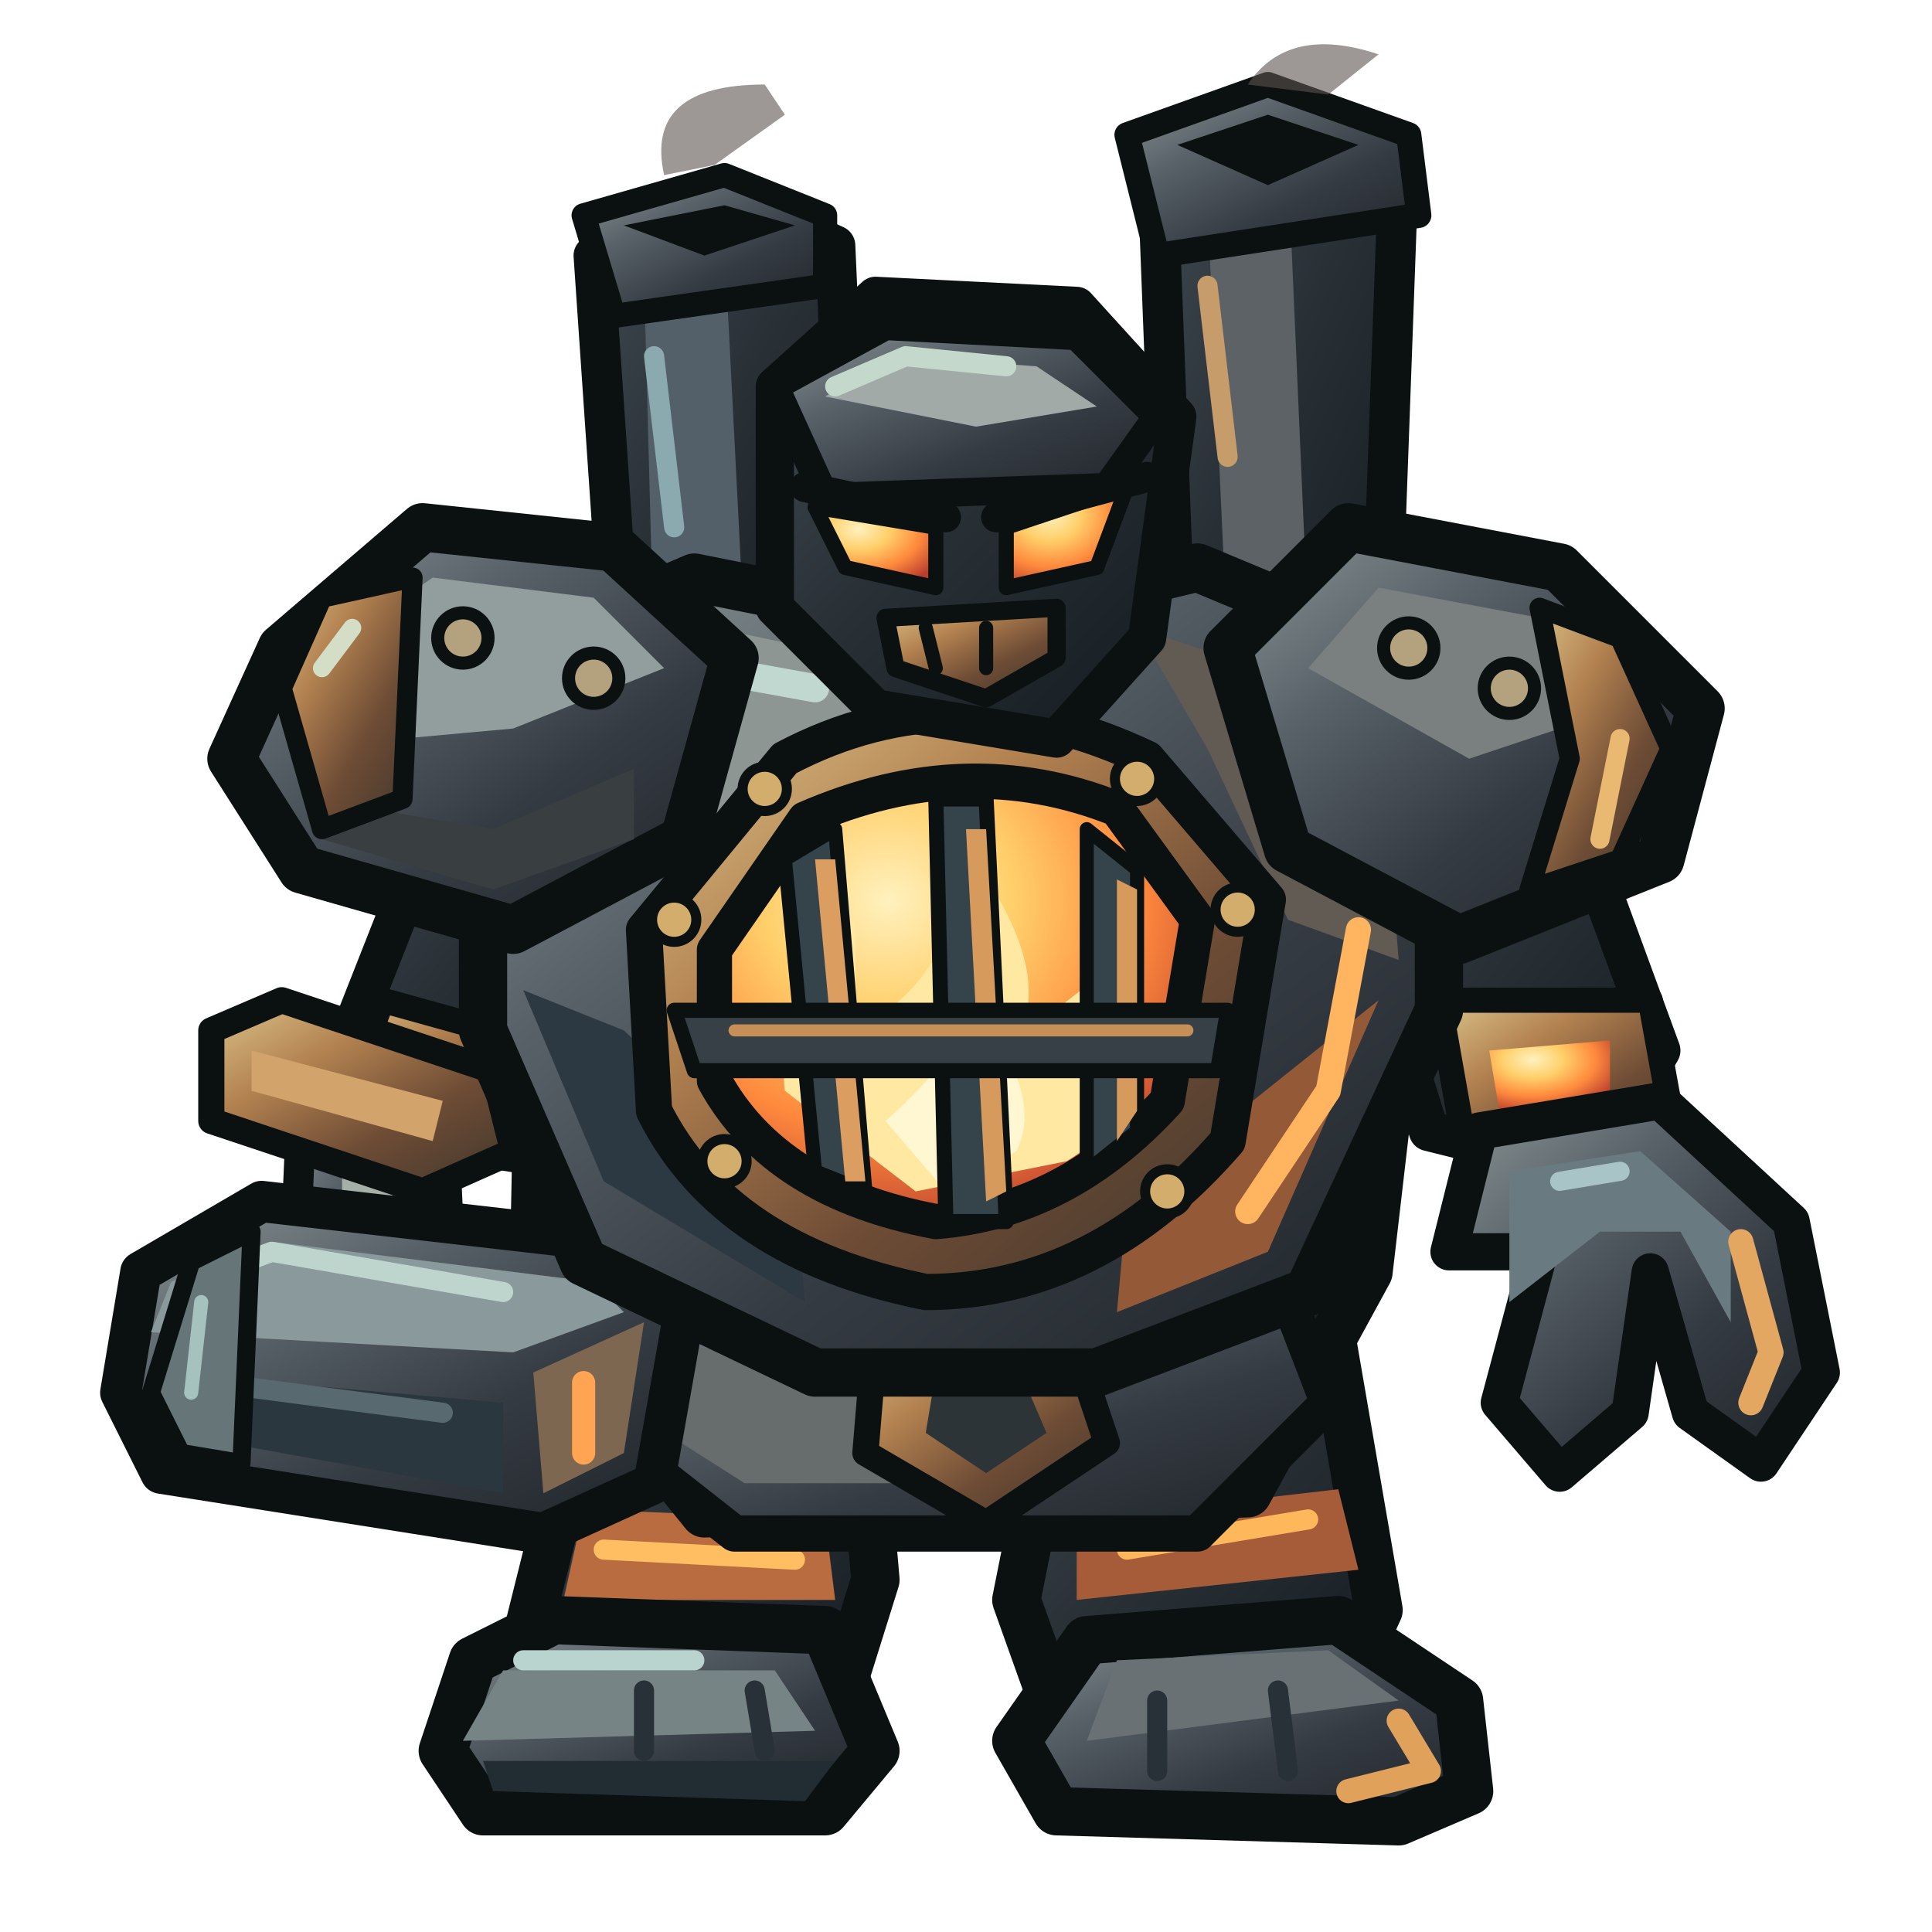
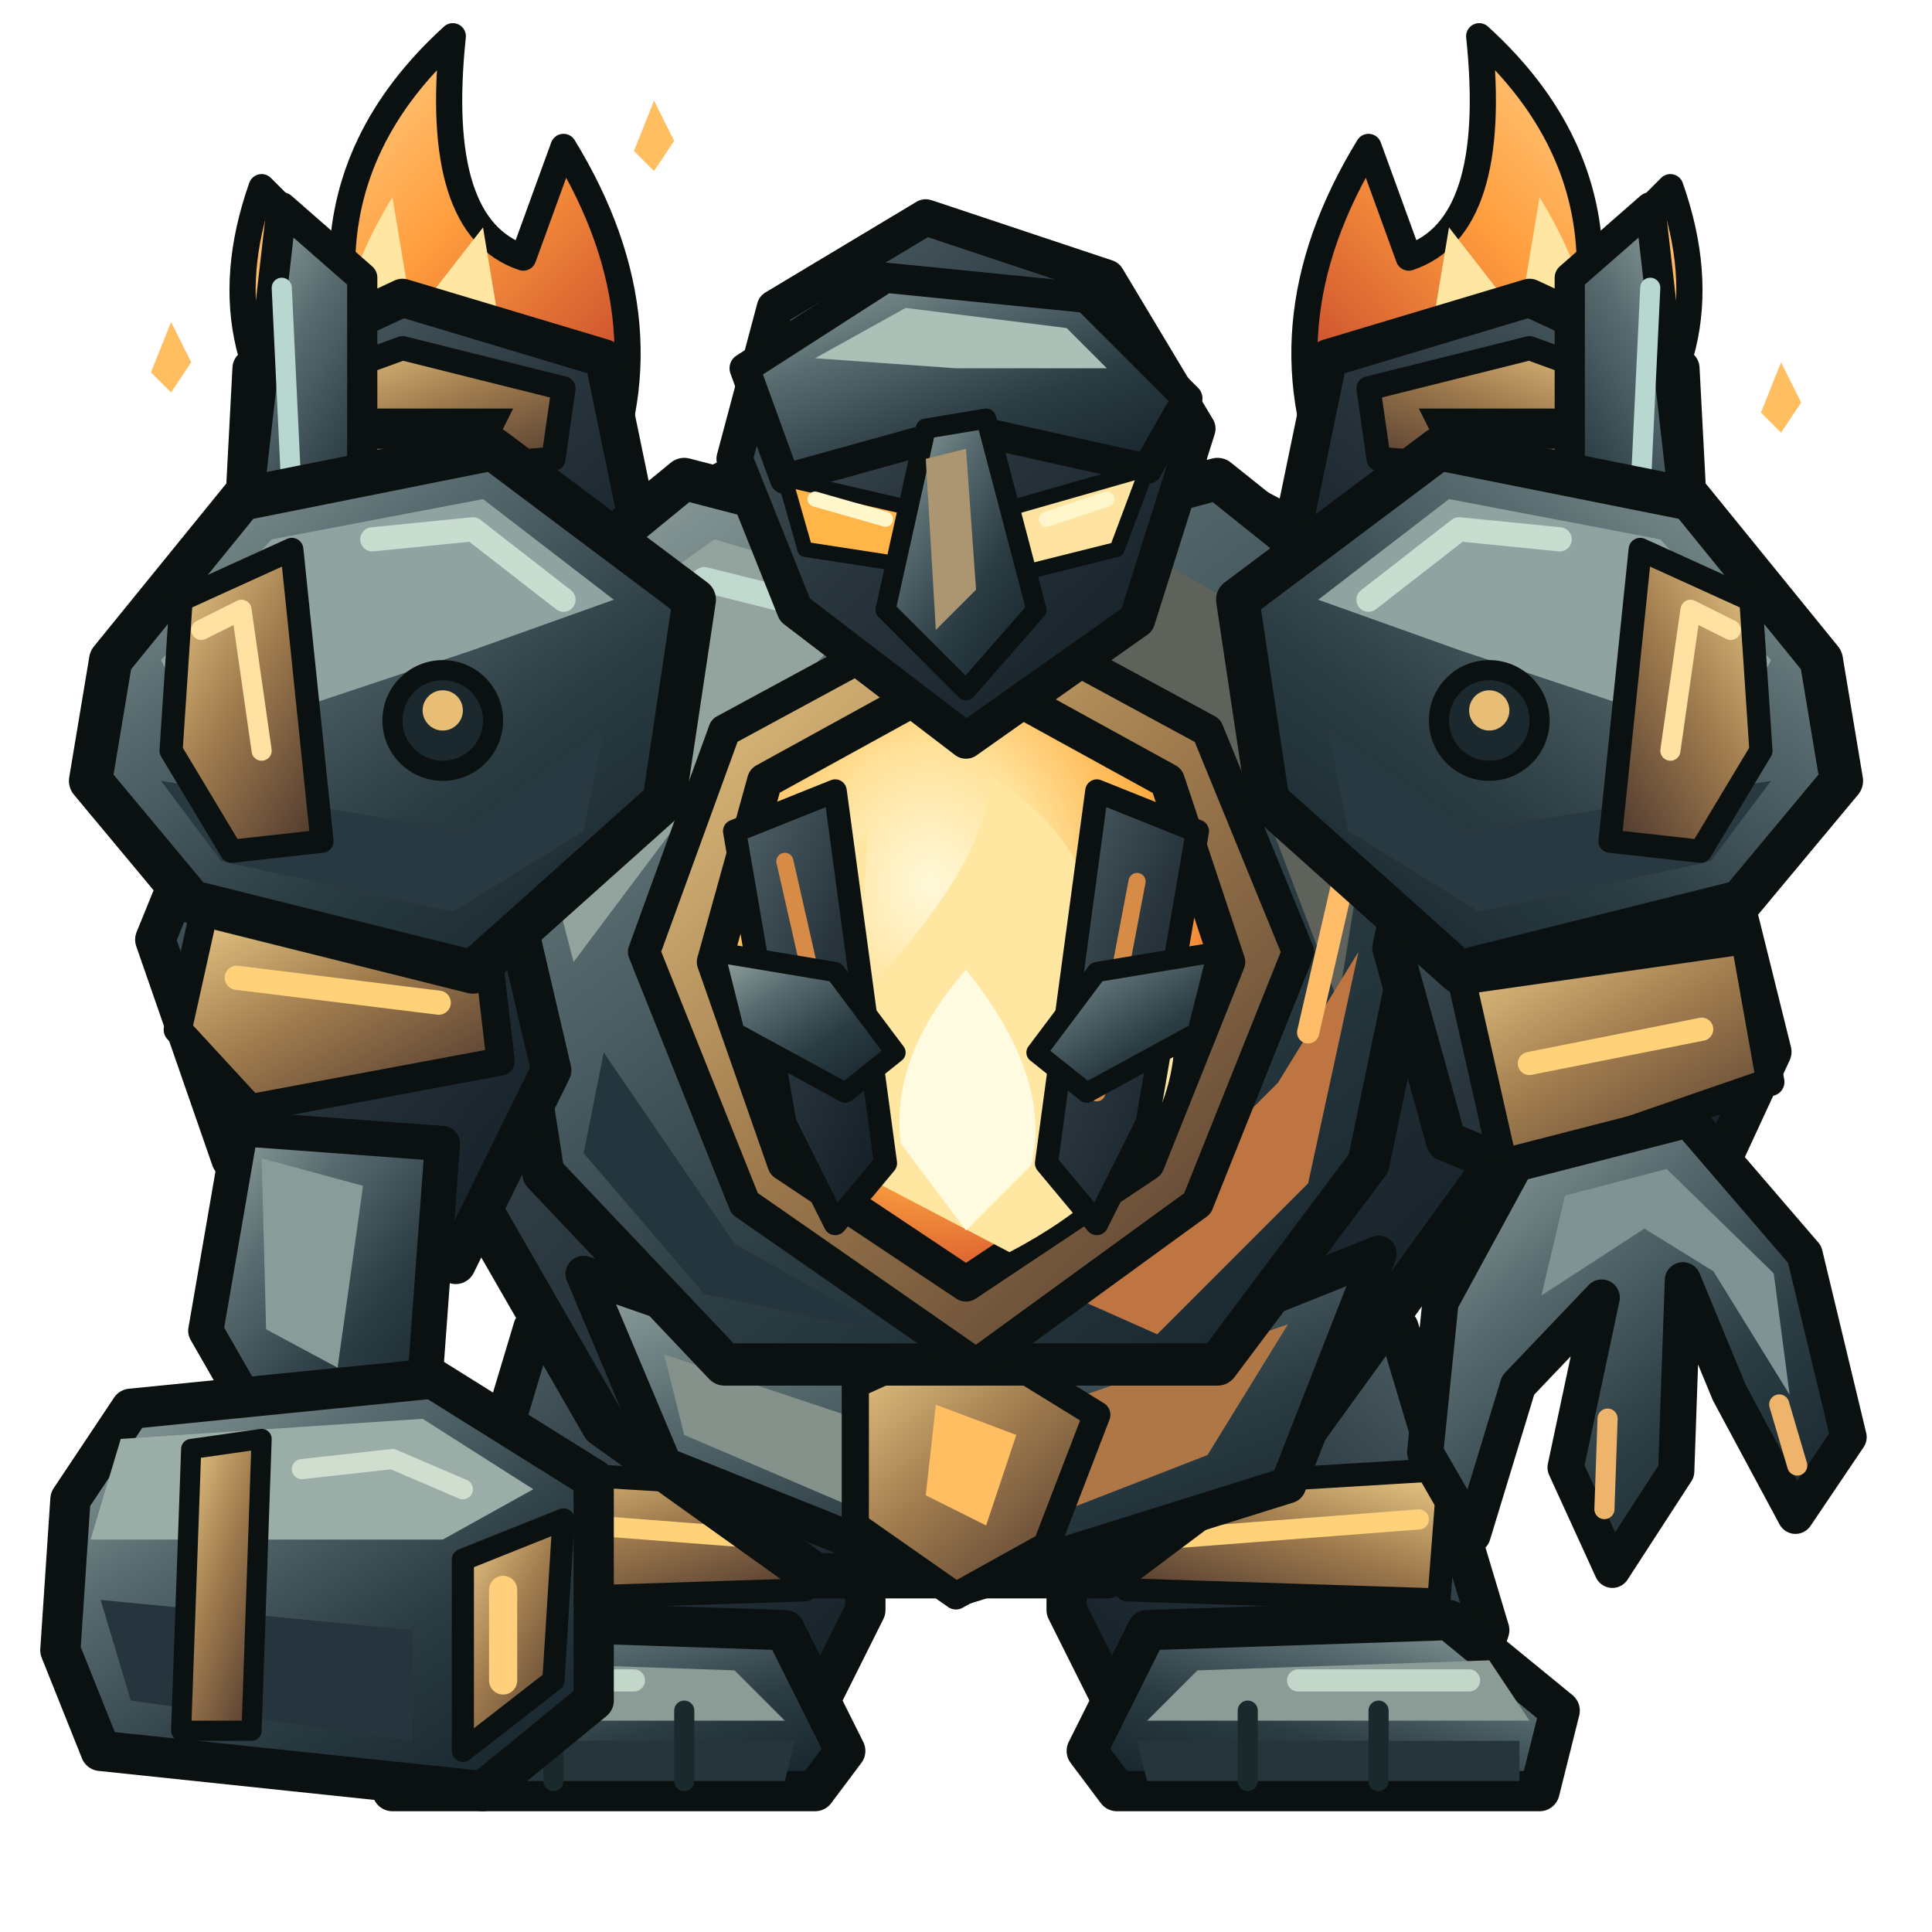
<svg xmlns="http://www.w3.org/2000/svg" viewBox="0 0 192 192" width="192" height="192">
  <defs>
-     <linearGradient id="boss_forgeheart_1-coal" x1="0" y1="0" x2="0.9" y2="1">
-       <stop offset="0" stop-color="#66737a" />
-       <stop offset="0.333" stop-color="#3d4147" />
-       <stop offset="0.667" stop-color="#22262c" />
-       <stop offset="1" stop-color="#161d22" />
+     <linearGradient id="boss_forgeheart_1-iron" x1="0" y1="0" x2="0.85" y2="1">
+       <stop offset="0" stop-color="#9baba7" />
+       <stop offset="0.333" stop-color="#586c70" />
+       <stop offset="0.667" stop-color="#2b3c43" />
+       <stop offset="1" stop-color="#17252d" />
    </linearGradient>
-     <linearGradient id="boss_forgeheart_1-iron" x1="0" y1="0" x2="0.9" y2="1">
-       <stop offset="0" stop-color="#8c9797" />
-       <stop offset="0.333" stop-color="#596269" />
-       <stop offset="0.667" stop-color="#353b42" />
-       <stop offset="1" stop-color="#20272c" />
+     <linearGradient id="boss_forgeheart_1-black" x1="0" y1="0" x2="0.85" y2="1">
+       <stop offset="0" stop-color="#52656b" />
+       <stop offset="0.5" stop-color="#2a363e" />
+       <stop offset="1" stop-color="#131e25" />
    </linearGradient>
-     <linearGradient id="boss_forgeheart_1-dark" x1="0" y1="0" x2="0.9" y2="1">
-       <stop offset="0" stop-color="#414b51" />
-       <stop offset="0.5" stop-color="#283036" />
-       <stop offset="1" stop-color="#151d22" />
+     <linearGradient id="boss_forgeheart_1-brass" x1="0" y1="0" x2="0.85" y2="1">
+       <stop offset="0" stop-color="#efcf8a" />
+       <stop offset="0.5" stop-color="#a17c4e" />
+       <stop offset="1" stop-color="#543d30" />
    </linearGradient>
-     <linearGradient id="boss_forgeheart_1-rust" x1="0" y1="0" x2="0.9" y2="1">
-       <stop offset="0" stop-color="#b98659" />
-       <stop offset="0.5" stop-color="#78553d" />
-       <stop offset="1" stop-color="#382b27" />
-     </linearGradient>
-     <radialGradient id="boss_forgeheart_1-heat" cx="36%" cy="27%" r="78%">
-       <stop offset="0" stop-color="#fff1be" />
-       <stop offset="0.333" stop-color="#ffcf6a" />
-       <stop offset="0.667" stop-color="#ff8a3d" />
-       <stop offset="1" stop-color="#b93e2e" />
+     <radialGradient id="boss_forgeheart_1-hot" cx="42%" cy="35%" r="67%">
+       <stop offset="0" stop-color="#fff9d9" />
+       <stop offset="0.333" stop-color="#ffe29a" />
+       <stop offset="0.667" stop-color="#ffae42" />
+       <stop offset="1" stop-color="#d8532d" />
    </radialGradient>
-     <linearGradient id="boss_forgeheart_1-flame" x1="0" y1="1" x2="0.3" y2="0">
-       <stop offset="0" stop-color="#ffcf6a" />
-       <stop offset="0.5" stop-color="#ff8a3d" />
-       <stop offset="1" stop-color="#db4d2c" />
-     </linearGradient>
-     <linearGradient id="boss_forgeheart_1-brass" x1="0" y1="0" x2="0.9" y2="1">
-       <stop offset="0" stop-color="#dcc58b" />
-       <stop offset="0.333" stop-color="#b38250" />
-       <stop offset="0.667" stop-color="#6e4c35" />
-       <stop offset="1" stop-color="#45392d" />
+     <linearGradient id="boss_forgeheart_1-fire" x1="0" y1="0" x2="0.85" y2="1">
+       <stop offset="0" stop-color="#ffe3a0" />
+       <stop offset="0.5" stop-color="#ff9d3d" />
+       <stop offset="1" stop-color="#bf3c2a" />
    </linearGradient>
  </defs>
  <g stroke-linecap="round" stroke-linejoin="round">
-     <g transform="translate(0 0)">
-       <path d="M60 132L85 134 87 157 82 173 59 174 52 164Z" fill="url(#boss_forgeheart_1-dark)" stroke="#0a1110" stroke-width="4.8" />
-       <path d="M58 150L82 151 83 159 56 159Z" fill="#b86c3f" />
-       <path d="M60 154L79 155" fill="none" stroke="#ffbe61" stroke-width="2" />
-       <path d="M55 161L82 162 87 174 82 180 48 180 44 174 47 165Z" fill="url(#boss_forgeheart_1-iron)" stroke="#0a1110" stroke-width="4.8" />
-       <path d="M50 166L77 166 81 172 46 173Z" fill="#778486" />
-       <path d="M48 175L83 175 80 179 49 178Z" fill="#222c33" />
-       <path d="M52 165L69 165" fill="none" stroke="#b9d4ce" stroke-width="2" />
-       <path d="M64 168L64 174M75 168L76 174" fill="none" stroke="#293138" stroke-width="2" />
+     <g>
+       <path d="M53 132 L86 135 86 160 79 174 48 174 44 162Z" fill="url(#boss_forgeheart_1-black)" stroke="#0a1110" stroke-width="4" />
+       <path d="M48 146 L81 148 80 158 49 159Z" fill="url(#boss_forgeheart_1-brass)" stroke="#0a1110" stroke-width="2.3" />
+       <path d="M51 151 L77 153" fill="none" stroke="#ffd27a" stroke-width="2" />
+       <path d="M48 161 L78 162 84 174 81 178 39 178 37 170Z" fill="url(#boss_forgeheart_1-iron)" stroke="#0a1110" stroke-width="4" />
+       <path d="M44 165 L73 166 78 171 40 171Z" fill="#8b9b96" />
+       <path d="M41 173 L79 173 78 177 41 177Z" fill="#26343c" />
+       <path d="M46 167 L63 167" fill="none" stroke="#c2d6ca" stroke-width="2.2" />
+       <path d="M55 170 V177 M68 170 V177" fill="none" stroke="#1a292c" stroke-width="2" />
    </g>
-     <g transform="translate(0 0)">
-       <path d="M106 134L132 131 137 160 131 173 106 173 101 159Z" fill="url(#boss_forgeheart_1-dark)" stroke="#0a1110" stroke-width="4.8" />
-       <path d="M107 151L133 148 135 156 107 159Z" fill="#a65b39" />
-       <path d="M112 154L130 151" fill="none" stroke="#ffb75b" stroke-width="2" />
-       <path d="M108 163L133 161 145 169 146 178 139 181 105 180 101 173Z" fill="url(#boss_forgeheart_1-iron)" stroke="#0a1110" stroke-width="4.8" />
-       <path d="M111 165L132 164 139 169 108 173Z" fill="#697174" />
-       <path d="M139 171L142 176 134 178" fill="none" stroke="#e0a25b" stroke-width="2.4" />
-       <path d="M115 169L115 176M127 168L128 176" fill="none" stroke="#293138" stroke-width="2" />
+     <g transform="translate(192 0) scale(-1 1)">
+       <path d="M53 132 L86 135 86 160 79 174 48 174 44 162Z" fill="url(#boss_forgeheart_1-black)" stroke="#0a1110" stroke-width="4" />
+       <path d="M48 146 L81 148 80 158 49 159Z" fill="url(#boss_forgeheart_1-brass)" stroke="#0a1110" stroke-width="2.3" />
+       <path d="M51 151 L77 153" fill="none" stroke="#ffd27a" stroke-width="2" />
+       <path d="M48 161 L78 162 84 174 81 178 39 178 37 170Z" fill="url(#boss_forgeheart_1-iron)" stroke="#0a1110" stroke-width="4" />
+       <path d="M44 165 L73 166 78 171 40 171Z" fill="#8b9b96" />
+       <path d="M41 173 L79 173 78 177 41 177Z" fill="#26343c" />
+       <path d="M46 167 L63 167" fill="none" stroke="#c2d6ca" stroke-width="2.2" />
+       <path d="M55 170 V177 M68 170 V177" fill="none" stroke="#1a292c" stroke-width="2" />
    </g>
-     <g transform="translate(0 1.4) rotate(0 96 142)">
-       <path d="M62 68L59 24 72 18 83 23 85 68Z" fill="url(#boss_forgeheart_1-dark)" stroke="#0a1110" stroke-width="4" />
-       <path d="M64 26L72 23 74 62 65 64Z" fill="#53606a" />
-       <path d="M58 20L72 16 82 20 82 27 61 30Z" fill="url(#boss_forgeheart_1-iron)" stroke="#0a1110" stroke-width="2.4" />
-       <path d="M62 21L72 19 79 21 70 24Z" fill="#0a1110" />
-       <path d="M65 34L67 51" fill="none" stroke="#8baab0" stroke-width="2" />
-       <path d="M117 67L115 15 127 10 139 15 137 70Z" fill="url(#boss_forgeheart_1-dark)" stroke="#0a1110" stroke-width="4" />
-       <path d="M120 19L128 15 130 61 122 63Z" fill="#5d6266" />
-       <path d="M112 12L126 7 140 12 141 20 115 24Z" fill="url(#boss_forgeheart_1-iron)" stroke="#0a1110" stroke-width="2.5" />
-       <path d="M117 13L126 10 135 13 126 17Z" fill="#0a1110" />
-       <path d="M120 27L122 44" fill="none" stroke="#c69c6a" stroke-width="2" />
-       <path d="M66 16Q64 7 76 7L78 10 71 15Z M124 7Q128 1 137 4L132 8Z" fill="#5c5150" opacity="0.6" />
-       <path d="M54 78L67 64 124 63 141 82 136 125 124 147 70 149 53 128Z" fill="url(#boss_forgeheart_1-dark)" stroke="#0a1110" stroke-width="4.8" />
-       <path d="M65 125L127 125 132 138 119 151 73 151 59 140Z" fill="url(#boss_forgeheart_1-iron)" stroke="#0a1110" stroke-width="3.6" />
-       <path d="M65 132L91 135 91 146 74 146 63 139Z" fill="#676c6d" />
-       <path d="M87 131L106 130 110 142 98 150 86 143Z" fill="url(#boss_forgeheart_1-brass)" stroke="#0a1110" stroke-width="2.6" />
-       <path d="M93 135L101 134 104 141 98 145 92 141Z" fill="#2c3438" />
-       <g transform="translate(7 0) rotate(0 45 75)">
-         <path d="M39 73L56 77 49 110 33 115 26 106Z" fill="url(#boss_forgeheart_1-dark)" stroke="#0a1110" stroke-width="4" />
-         <path d="M31 98L49 103 45 114 26 111Z" fill="url(#boss_forgeheart_1-brass)" stroke="#0a1110" stroke-width="2.5" />
-         <path d="M32 102L43 105" fill="none" stroke="#f4c97c" stroke-width="1.8" />
-         <path d="M23 108L37 108 38 130 22 131Z" fill="url(#boss_forgeheart_1-iron)" stroke="#0a1110" stroke-width="3" />
-         <path d="M27 111L32 111 32 126 27 126Z" fill="#a6b0a9" />
-         <path d="M7 125L19 118 54 122 61 129 58 146 47 151 9 145 5 137Z" fill="url(#boss_forgeheart_1-iron)" stroke="#0a1110" stroke-width="4.1" />
-         <path d="M10 126L20 122 52 126 55 129 44 133 8 131Z" fill="#8a999b" />
-         <path d="M46 135L57 130 55 143 47 147Z" fill="#7e6751" />
-         <path d="M9 135L43 138 43 147 10 141Z" fill="#2b373e" />
-         <path d="M12 126L20 123 43 127" fill="none" stroke="#bed5cd" stroke-width="2" />
-         <path d="M14 136L37 139" fill="none" stroke="#586a70" stroke-width="2" />
-         <path d="M51 136L51 143" fill="none" stroke="#ffa452" stroke-width="2.3" />
-         <path d="M12 124L18 121 17 144 11 143 8 137Z" fill="#667678" stroke="#0a1110" stroke-width="1.8" />
-         <path d="M13 128L12 137" fill="none" stroke="#a6c2bf" stroke-width="1.4" />
-         <path d="M14 101L21 98 42 105 44 113 35 117 14 110Z" fill="url(#boss_forgeheart_1-brass)" stroke="#0a1110" stroke-width="2.6" />
-         <path d="M18 103L37 108 36 112 18 107Z" fill="#d2a36a" />
+     <g transform="translate(0 -1.4)">
+       <g>
+         <path d="M33 49 Q20 37 26 20 L34 28 Q34 15 45 5 Q43 24 52 27 L56 16 Q67 34 59 51Z" fill="url(#boss_forgeheart_1-fire)" stroke="#0a1110" stroke-width="2.6" />
+         <path d="M35 45 Q31 34 39 21 L41 33 48 24 51 42 46 49Z" fill="#ffe6a3" />
+         <path d="M24 57 L25 38 40 31 60 37 66 66Z" fill="url(#boss_forgeheart_1-black)" stroke="#0a1110" stroke-width="3.8" />
+         <path d="M29 40 L40 36 56 40 55 47 30 49Z" fill="url(#boss_forgeheart_1-brass)" stroke="#0a1110" stroke-width="2.4" />
+         <path d="M34 42 L51 42 49 46 35 46Z" fill="#0a1110" />
+         <path d="M24 57 L28 22 36 29 36 54 44 59Z" fill="url(#boss_forgeheart_1-iron)" stroke="#0a1110" stroke-width="3" />
+         <path d="M28 30 L29 51" fill="none" stroke="#b9d7d1" stroke-width="2" />
      </g>
-       <g transform="rotate(0 145 74)">
-         <path d="M135 75L154 73 165 103 158 115 142 111 137 95Z" fill="url(#boss_forgeheart_1-dark)" stroke="#0a1110" stroke-width="4" />
-         <path d="M143 98L164 98 166 109 146 115Z" fill="url(#boss_forgeheart_1-brass)" stroke="#0a1110" stroke-width="2.5" />
-         <path d="M148 103L160 102 160 107 149 109Z" fill="url(#boss_forgeheart_1-heat)" />
-         <path d="M147 111L165 108 178 120 181 135 175 144 168 139 164 125 162 139 155 145 149 138 153 123 144 123Z" fill="url(#boss_forgeheart_1-iron)" stroke="#0a1110" stroke-width="3.7" />
-         <path d="M150 115L163 113 172 121 172 130 167 121 159 121 150 128Z" fill="#697b80" />
-         <path d="M173 122L176 133 174 138" fill="none" stroke="#e4a762" stroke-width="2.5" />
-         <path d="M155 116L161 115" fill="none" stroke="#a8c4c6" stroke-width="1.9" />
+       <g transform="translate(192 0) scale(-1 1)">
+         <path d="M33 49 Q20 37 26 20 L34 28 Q34 15 45 5 Q43 24 52 27 L56 16 Q67 34 59 51Z" fill="url(#boss_forgeheart_1-fire)" stroke="#0a1110" stroke-width="2.6" />
+         <path d="M35 45 Q31 34 39 21 L41 33 48 24 51 42 46 49Z" fill="#ffe6a3" />
+         <path d="M24 57 L25 38 40 31 60 37 66 66Z" fill="url(#boss_forgeheart_1-black)" stroke="#0a1110" stroke-width="3.8" />
+         <path d="M29 40 L40 36 56 40 55 47 30 49Z" fill="url(#boss_forgeheart_1-brass)" stroke="#0a1110" stroke-width="2.4" />
+         <path d="M34 42 L51 42 49 46 35 46Z" fill="#0a1110" />
+         <path d="M24 57 L28 22 36 29 36 54 44 59Z" fill="url(#boss_forgeheart_1-iron)" stroke="#0a1110" stroke-width="3" />
+         <path d="M28 30 L29 51" fill="none" stroke="#b9d7d1" stroke-width="2" />
      </g>
-       <path d="M48 65L69 56 94 61 119 55 143 65 143 99 130 127 109 135 81 135 58 124 48 101Z" fill="url(#boss_forgeheart_1-iron)" stroke="#0a1110" stroke-width="4.8" />
-       <path d="M52 69L71 61 90 65 79 77 55 85Z" fill="#8e9693" />
-       <path d="M113 61L137 69 139 94 128 90 120 73Z" fill="#615b53" />
-       <path d="M52 97L60 116 80 128 79 117 62 101Z" fill="#2d3942" />
-       <path d="M132 102L137 98 126 123 111 129 112 118Z" fill="#945a38" />
-       <path d="M54 72L70 65 81 67" fill="none" stroke="#c1d8d0" stroke-width="2.8" />
-       <path d="M135 91L132 107 124 119" fill="none" stroke="#ffb45f" stroke-width="2.5" />
-       <path d="M78 74Q95 65 114 74L126 88 122 112Q109 127 92 127Q72 123 65 109L64 91Z" fill="url(#boss_forgeheart_1-brass)" stroke="#0a1110" stroke-width="3.6" />
-       <path d="M80 80Q96 73 111 79L119 90 116 108Q106 119 93 120Q77 117 71 106L71 93Z" fill="url(#boss_forgeheart_1-heat)" stroke="#0a1110" stroke-width="3.5" />
-       <path d="M78 107Q77 98 85 90L85 101Q95 96 96 83Q105 95 101 102L110 95Q116 108 106 114L91 117Z" fill="#ffe8a1" />
-       <path d="M88 110Q96 103 96 98Q104 107 101 113L94 117Z" fill="#fff7d1" />
-       <path d="M78 84L83 81 86 117 81 115Z" fill="#35434a" stroke="#0a1110" stroke-width="1.4" />
-       <path d="M81 84L83 84 86 116 84 116Z" fill="#dc9e60" />
-       <path d="M93 78L98 78 100 120 94 120Z" fill="#35434a" stroke="#0a1110" stroke-width="1.5" />
-       <path d="M96 81L98 81 100 117 98 118Z" fill="#d69a5d" />
-       <path d="M108 81L113 85 113 111 108 115Z" fill="#35434a" stroke="#0a1110" stroke-width="1.4" />
-       <path d="M111 86L113 87 113 109 111 112Z" fill="#d69a5d" />
-       <path d="M67 99L122 99 121 105 69 105Z" fill="#364046" stroke="#0a1110" stroke-width="1.5" />
-       <path d="M73 101L118 101" fill="none" stroke="#c58f57" stroke-width="1.2" />
-       <circle cx="76" cy="77" r="2.2" fill="#d3ad6c" stroke="#0a1110" stroke-width="1" />
-       <circle cx="113" cy="76" r="2.2" fill="#d3ad6c" stroke="#0a1110" stroke-width="1" />
-       <circle cx="67" cy="90" r="2.2" fill="#d3ad6c" stroke="#0a1110" stroke-width="1" />
-       <circle cx="123" cy="89" r="2.2" fill="#d3ad6c" stroke="#0a1110" stroke-width="1" />
-       <circle cx="72" cy="114" r="2.2" fill="#d3ad6c" stroke="#0a1110" stroke-width="1" />
-       <circle cx="116" cy="117" r="2.2" fill="#d3ad6c" stroke="#0a1110" stroke-width="1" />
-       <path d="M28 63L42 51 61 53 73 64 68 82 51 91 30 85 23 74Z" fill="url(#boss_forgeheart_1-iron)" stroke="#0a1110" stroke-width="4.8" />
-       <path d="M30 65L43 56 59 58 66 65 51 71 29 73Z" fill="#929e9e" />
-       <path d="M31 78L49 81 63 75 63 82 49 87 32 82Z" fill="#393e41" />
-       <path d="M28 67L32 58 41 56 40 78 32 81Z" fill="url(#boss_forgeheart_1-brass)" stroke="#0a1110" stroke-width="2" />
-       <path d="M32 65L35 61" fill="none" stroke="#d4dec7" stroke-width="1.8" />
-       <path d="M122 63L134 51 155 55 169 69 165 84 145 92 128 83Z" fill="url(#boss_forgeheart_1-iron)" stroke="#0a1110" stroke-width="4.8" />
-       <path d="M130 65L137 57 153 60 161 69 146 74Z" fill="#7a8080" />
-       <path d="M153 59L161 62 166 73 161 84 152 87 156 74Z" fill="url(#boss_forgeheart_1-brass)" stroke="#0a1110" stroke-width="2" />
-       <path d="M161 72L159 82" fill="none" stroke="#e9b971" stroke-width="1.9" />
-       <circle cx="46" cy="62" r="2.5" fill="#b3a27d" stroke="#0a1110" stroke-width="1.3" />
-       <circle cx="59" cy="66" r="2.5" fill="#b3a27d" stroke="#0a1110" stroke-width="1.3" />
-       <circle cx="140" cy="63" r="2.5" fill="#b3a27d" stroke="#0a1110" stroke-width="1.3" />
-       <circle cx="150" cy="67" r="2.5" fill="#b3a27d" stroke="#0a1110" stroke-width="1.3" />
-       <path d="M77 37L87 28 107 29 117 40 114 62 105 72 87 69 77 59Z" fill="url(#boss_forgeheart_1-dark)" stroke="#0a1110" stroke-width="3.8" />
-       <path d="M77 37L88 31 107 32 115 40 110 47 82 48Z" fill="url(#boss_forgeheart_1-iron)" stroke="#0a1110" stroke-width="2.8" />
-       <path d="M82 38L89 34 103 35 109 39 97 41Z" fill="#a1aaa7" />
-       <path d="M83 37L90 34 100 35" fill="none" stroke="#c5d8cc" stroke-width="2" />
-       <path d="M81 49L93 51 93 57 84 55Z" fill="url(#boss_forgeheart_1-heat)" stroke="#0a1110" stroke-width="1.5" />
-       <path d="M100 51L112 47 109 55 100 57Z" fill="url(#boss_forgeheart_1-heat)" stroke="#0a1110" stroke-width="1.5" />
-       <path d="M80 47L94 50M99 50L114 46" fill="none" stroke="#0a1110" stroke-width="3" />
-       <path d="M88 60L105 59 105 64 98 68 89 65Z" fill="url(#boss_forgeheart_1-brass)" stroke="#0a1110" stroke-width="1.8" />
-       <path d="M92 61L93 65M98 61L98 65" fill="none" stroke="#0a1110" stroke-width="1.4" />
+       <path d="M51 60 L77 47 115 47 145 63 151 114 130 143 110 158 81 158 60 143 41 110Z" fill="url(#boss_forgeheart_1-black)" stroke="#0a1110" stroke-width="4.5" />
+       <path d="M58 128 L81 136 112 136 137 126 128 149 96 159 66 147Z" fill="url(#boss_forgeheart_1-iron)" stroke="#0a1110" stroke-width="3.6" />
+       <path d="M66 136 L87 143 89 153 68 144Z" fill="#85918b" />
+       <path d="M105 141 L128 133 120 146 102 153Z" fill="#b07746" />
+       <path d="M85 139 L96 134 109 142 104 155 95 160 85 153Z" fill="url(#boss_forgeheart_1-brass)" stroke="#0a1110" stroke-width="2.7" />
+       <path d="M93 141 L101 144 98 153 92 150Z" fill="#ffbe62" />
+       <path d="M46 67 L68 49 95 56 121 49 146 69 136 117 121 137 72 137 54 118Z" fill="url(#boss_forgeheart_1-iron)" stroke="#0a1110" stroke-width="4.2" />
+       <path d="M50 70 L71 55 88 60 72 77 57 97Z" fill="#93a49e" />
+       <path d="M115 57 L138 70 133 101 125 80 106 65Z" fill="#5e625a" />
+       <path d="M60 106 L73 125 89 134 70 130 58 116Z" fill="#25353e" />
+       <path d="M127 109 L135 96 130 119 115 134 106 130Z" fill="#be7541" />
+       <path d="M54 70 L70 59 82 62" fill="none" stroke="#c0d9ce" stroke-width="2.5" />
+       <path d="M136 78 L130 104" fill="none" stroke="#ffbc69" stroke-width="2.2" />
+       <path d="M72 74 L96 61 120 74 129 96 119 121 97 137 74 121 64 96Z" fill="url(#boss_forgeheart_1-brass)" stroke="#0a1110" stroke-width="3.2" />
+       <path d="M76 79 L96 68 116 79 122 97 114 117 96 129 78 117 71 97Z" fill="url(#boss_forgeheart_1-hot)" stroke="#0a1110" stroke-width="3.5" />
+       <g transform="translate(96 101) scale(1.08) translate(-96 -101)">
+         <path d="M79 113 Q74 100 87 85 L86 101 Q99 87 98 80 Q112 89 106 102 L113 94 Q121 113 100 124Z" fill="#ffe6a1" />
+         <path d="M90 114 Q89 106 96 98 Q104 108 102 116 L96 122Z" fill="#fffbe0" />
+       </g>
+       <path d="M73 84 L83 80 88 117 83 123 78 113Z" fill="url(#boss_forgeheart_1-black)" stroke="#0a1110" stroke-width="2.3" />
+       <path d="M78 87 L83 109" fill="none" stroke="#d68c47" stroke-width="1.7" />
+       <path d="M119 84 L109 80 104 117 109 123 114 113Z" fill="url(#boss_forgeheart_1-black)" stroke="#0a1110" stroke-width="2.3" />
+       <path d="M113 89 L109 110" fill="none" stroke="#d68c47" stroke-width="1.7" />
+       <path d="M71 96 L83 98 89 106 84 110 73 104Z" fill="url(#boss_forgeheart_1-iron)" stroke="#0a1110" stroke-width="2" />
+       <path d="M121 96 L109 98 103 106 108 110 119 104Z" fill="url(#boss_forgeheart_1-iron)" stroke="#0a1110" stroke-width="2" />
+       <path d="M77 32 L92 23 110 29 119 44 113 63 96 75 79 62 73 47Z" fill="url(#boss_forgeheart_1-black)" stroke="#0a1110" stroke-width="3.6" />
+       <path d="M74 38 L88 29 108 31 118 41 114 48 96 44 78 49Z" fill="url(#boss_forgeheart_1-iron)" stroke="#0a1110" stroke-width="3" />
+       <path d="M81 37 L90 32 106 34 110 38 95 38Z" fill="#abc1b7" />
+       <path d="M78 49 L91 52 93 58 80 56Z" fill="#ffb547" stroke="#0a1110" stroke-width="1.5" />
+       <path d="M100 52 L114 48 111 56 99 59Z" fill="#ffe4a1" stroke="#0a1110" stroke-width="1.5" />
+       <path d="M81 51 L88 53 M104 53 L110 51" fill="none" stroke="#fff7cb" stroke-width="1.5" />
+       <path d="M92 44 L98 43 103 62 96 70 88 62Z" fill="url(#boss_forgeheart_1-iron)" stroke="#0a1110" stroke-width="2" />
+       <path d="M92 47 L96 46 97 60 93 64Z" fill="#ab9671" />
+       <g transform="rotate(-1.5 45 78)">
+         <path d="M22 78 L47 74 54 108 44 127 22 116 15 94Z" fill="url(#boss_forgeheart_1-black)" stroke="#0a1110" stroke-width="4" />
+         <path d="M20 91 L48 96 49 107 24 111 17 103Z" fill="url(#boss_forgeheart_1-brass)" stroke="#0a1110" stroke-width="2.8" />
+         <path d="M23 98 L43 101" fill="none" stroke="#ffd27a" stroke-width="2.4" />
+         <path d="M23 113 L43 115 40 145 26 146 19 133Z" fill="url(#boss_forgeheart_1-iron)" stroke="#0a1110" stroke-width="3.5" />
+         <path d="M25 116 L35 119 32 137 25 133Z" fill="#899c99" />
+       </g>
+       <g transform="rotate(2 150 78)">
+         <path d="M143 73 L169 77 177 105 169 124 145 115 139 96Z" fill="url(#boss_forgeheart_1-black)" stroke="#0a1110" stroke-width="4" />
+         <path d="M146 99 L174 94 177 108 151 118Z" fill="url(#boss_forgeheart_1-brass)" stroke="#0a1110" stroke-width="2.8" />
+         <path d="M153 107 L170 103" fill="none" stroke="#ffd27a" stroke-width="2.3" />
+         <path d="M152 117 L169 112 181 125 186 143 181 151 174 139 169 128 169 147 163 157 158 147 161 130 153 139 149 154 144 146 145 131Z" fill="url(#boss_forgeheart_1-iron)" stroke="#0a1110" stroke-width="3.6" />
+         <path d="M157 120 L167 117 178 127 180 139 172 127 165 123 155 130Z" fill="#7f9394" />
+         <path d="M179 140 L181 146 M162 142 L162 151" fill="none" stroke="#efb46b" stroke-width="2" />
+       </g>
+       <g>
+         <path d="M11 67 L24 51 49 46 69 61 66 81 47 98 19 91 9 79Z" fill="url(#boss_forgeheart_1-iron)" stroke="#0a1110" stroke-width="4.3" />
+         <path d="M16 67 L27 55 48 51 61 61 47 66 20 75Z" fill="#8fa3a0" />
+         <path d="M16 79 L46 84 60 74 58 84 45 92 22 87Z" fill="#293941" />
+         <path d="M18 61 L29 56 32 85 23 86 17 76Z" fill="url(#boss_forgeheart_1-brass)" stroke="#0a1110" stroke-width="2.3" />
+         <path d="M20 64 L24 62 26 76" fill="none" stroke="#ffe1a2" stroke-width="2" />
+         <path d="M37 55 L47 54 56 61" fill="none" stroke="#c9dcd0" stroke-width="2.4" />
+         <ellipse cx="44" cy="73" rx="5" ry="5" fill="#1b292e" stroke="#0a1110" stroke-width="2" />
+         <ellipse cx="44" cy="72" rx="2" ry="2" fill="#e8bd75" />
+       </g>
+       <g transform="translate(192 0) scale(-1 1)">
+         <path d="M11 67 L24 51 49 46 69 61 66 81 47 98 19 91 9 79Z" fill="url(#boss_forgeheart_1-iron)" stroke="#0a1110" stroke-width="4.3" />
+         <path d="M16 67 L27 55 48 51 61 61 47 66 20 75Z" fill="#8fa3a0" />
+         <path d="M16 79 L46 84 60 74 58 84 45 92 22 87Z" fill="#293941" />
+         <path d="M18 61 L29 56 32 85 23 86 17 76Z" fill="url(#boss_forgeheart_1-brass)" stroke="#0a1110" stroke-width="2.3" />
+         <path d="M20 64 L24 62 26 76" fill="none" stroke="#ffe1a2" stroke-width="2" />
+         <path d="M37 55 L47 54 56 61" fill="none" stroke="#c9dcd0" stroke-width="2.4" />
+         <ellipse cx="44" cy="73" rx="5" ry="5" fill="#1b292e" stroke="#0a1110" stroke-width="2" />
+         <ellipse cx="44" cy="72" rx="2" ry="2" fill="#e8bd75" />
+       </g>
    </g>
+     <path d="M13 140 L43 137 59 147 59 169 48 178 10 174 6 164 7 149Z" fill="url(#boss_forgeheart_1-iron)" stroke="#0a1110" stroke-width="4" />
+     <path d="M12 143 L42 141 53 148 44 153 9 153Z" fill="#9bada7" />
+     <path d="M46 155 L56 151 55 167 46 174Z" fill="url(#boss_forgeheart_1-brass)" stroke="#0a1110" stroke-width="2.2" />
+     <path d="M10 159 L41 162 41 173 13 169Z" fill="#26353d" />
+     <path d="M19 144 L26 143 25 172 18 172Z" fill="url(#boss_forgeheart_1-brass)" stroke="#0a1110" stroke-width="2" />
+     <path d="M30 146 L39 145 46 148" fill="none" stroke="#d0ded0" stroke-width="2" />
+     <path d="M50 158 L50 167" fill="none" stroke="#ffcf7c" stroke-width="2.8" />
+     <path d="M15 37 l2 -5 2 4 -2 3Z" fill="#ffbf61" />
+     <path d="M175 41 l2 -5 2 4 -2 3Z" fill="#ffbf61" />
+     <path d="M63 15 l2 -5 2 4 -2 3Z" fill="#ffbf61" />
  </g>
</svg>
